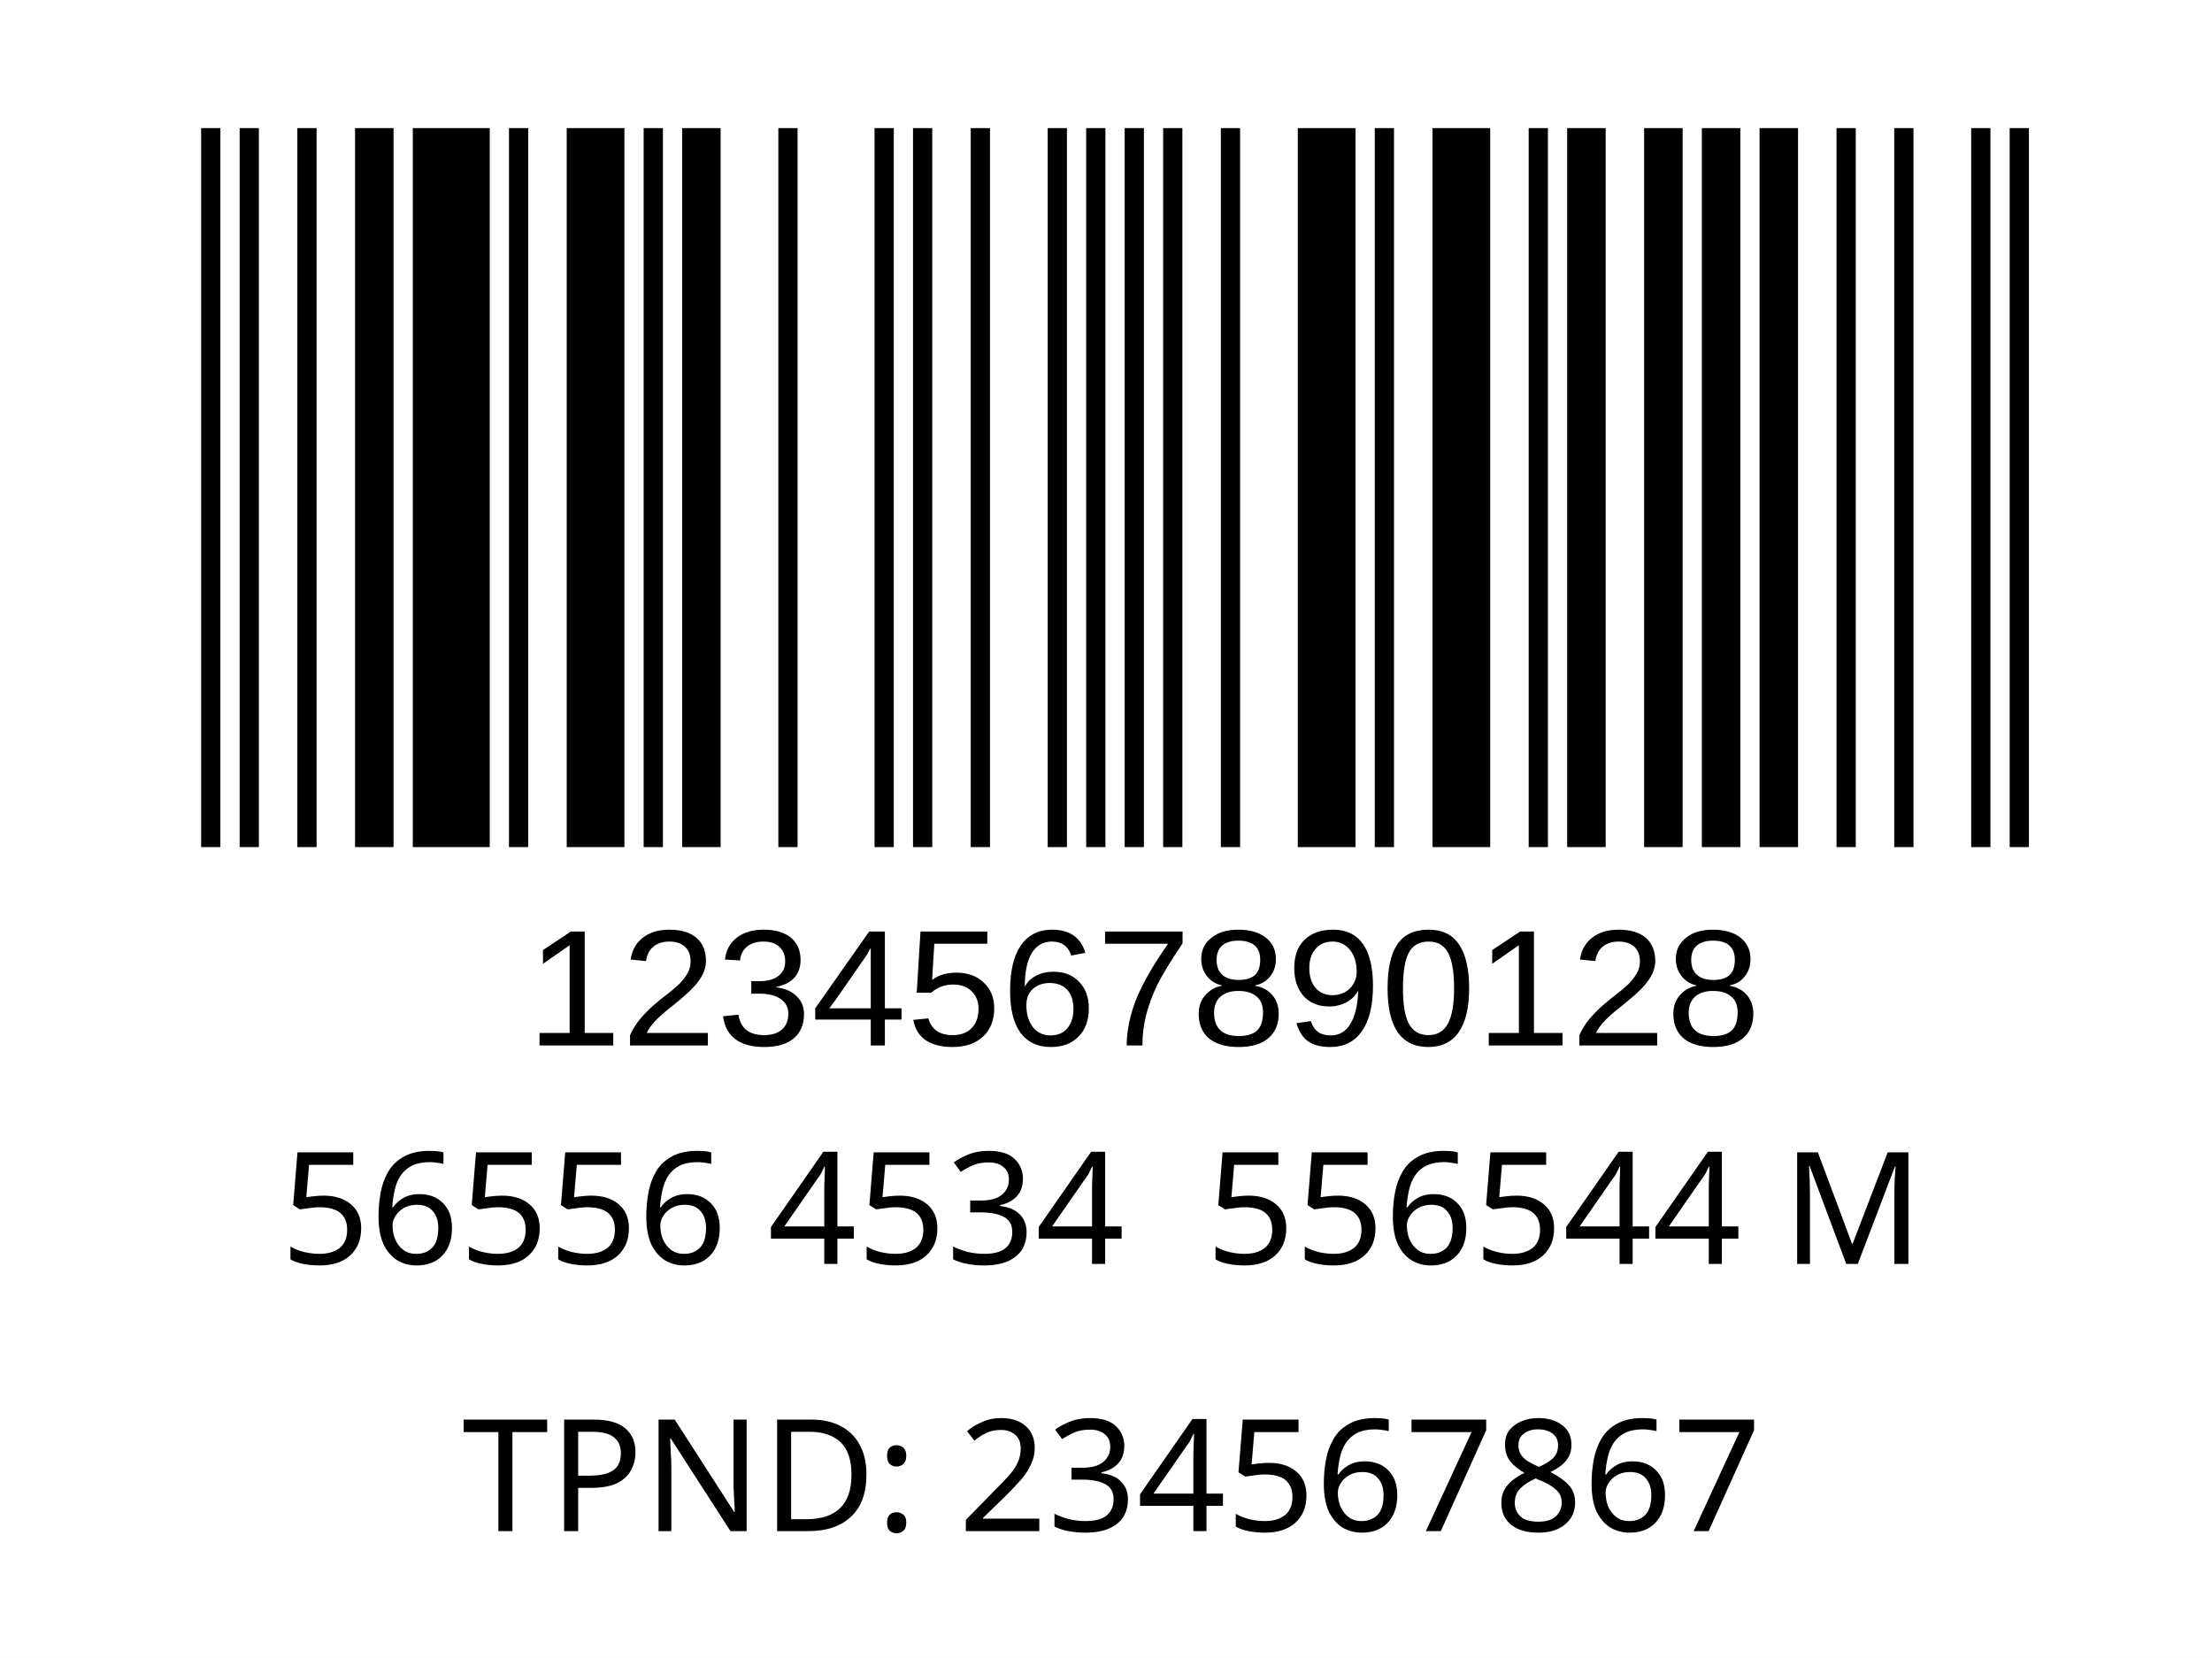
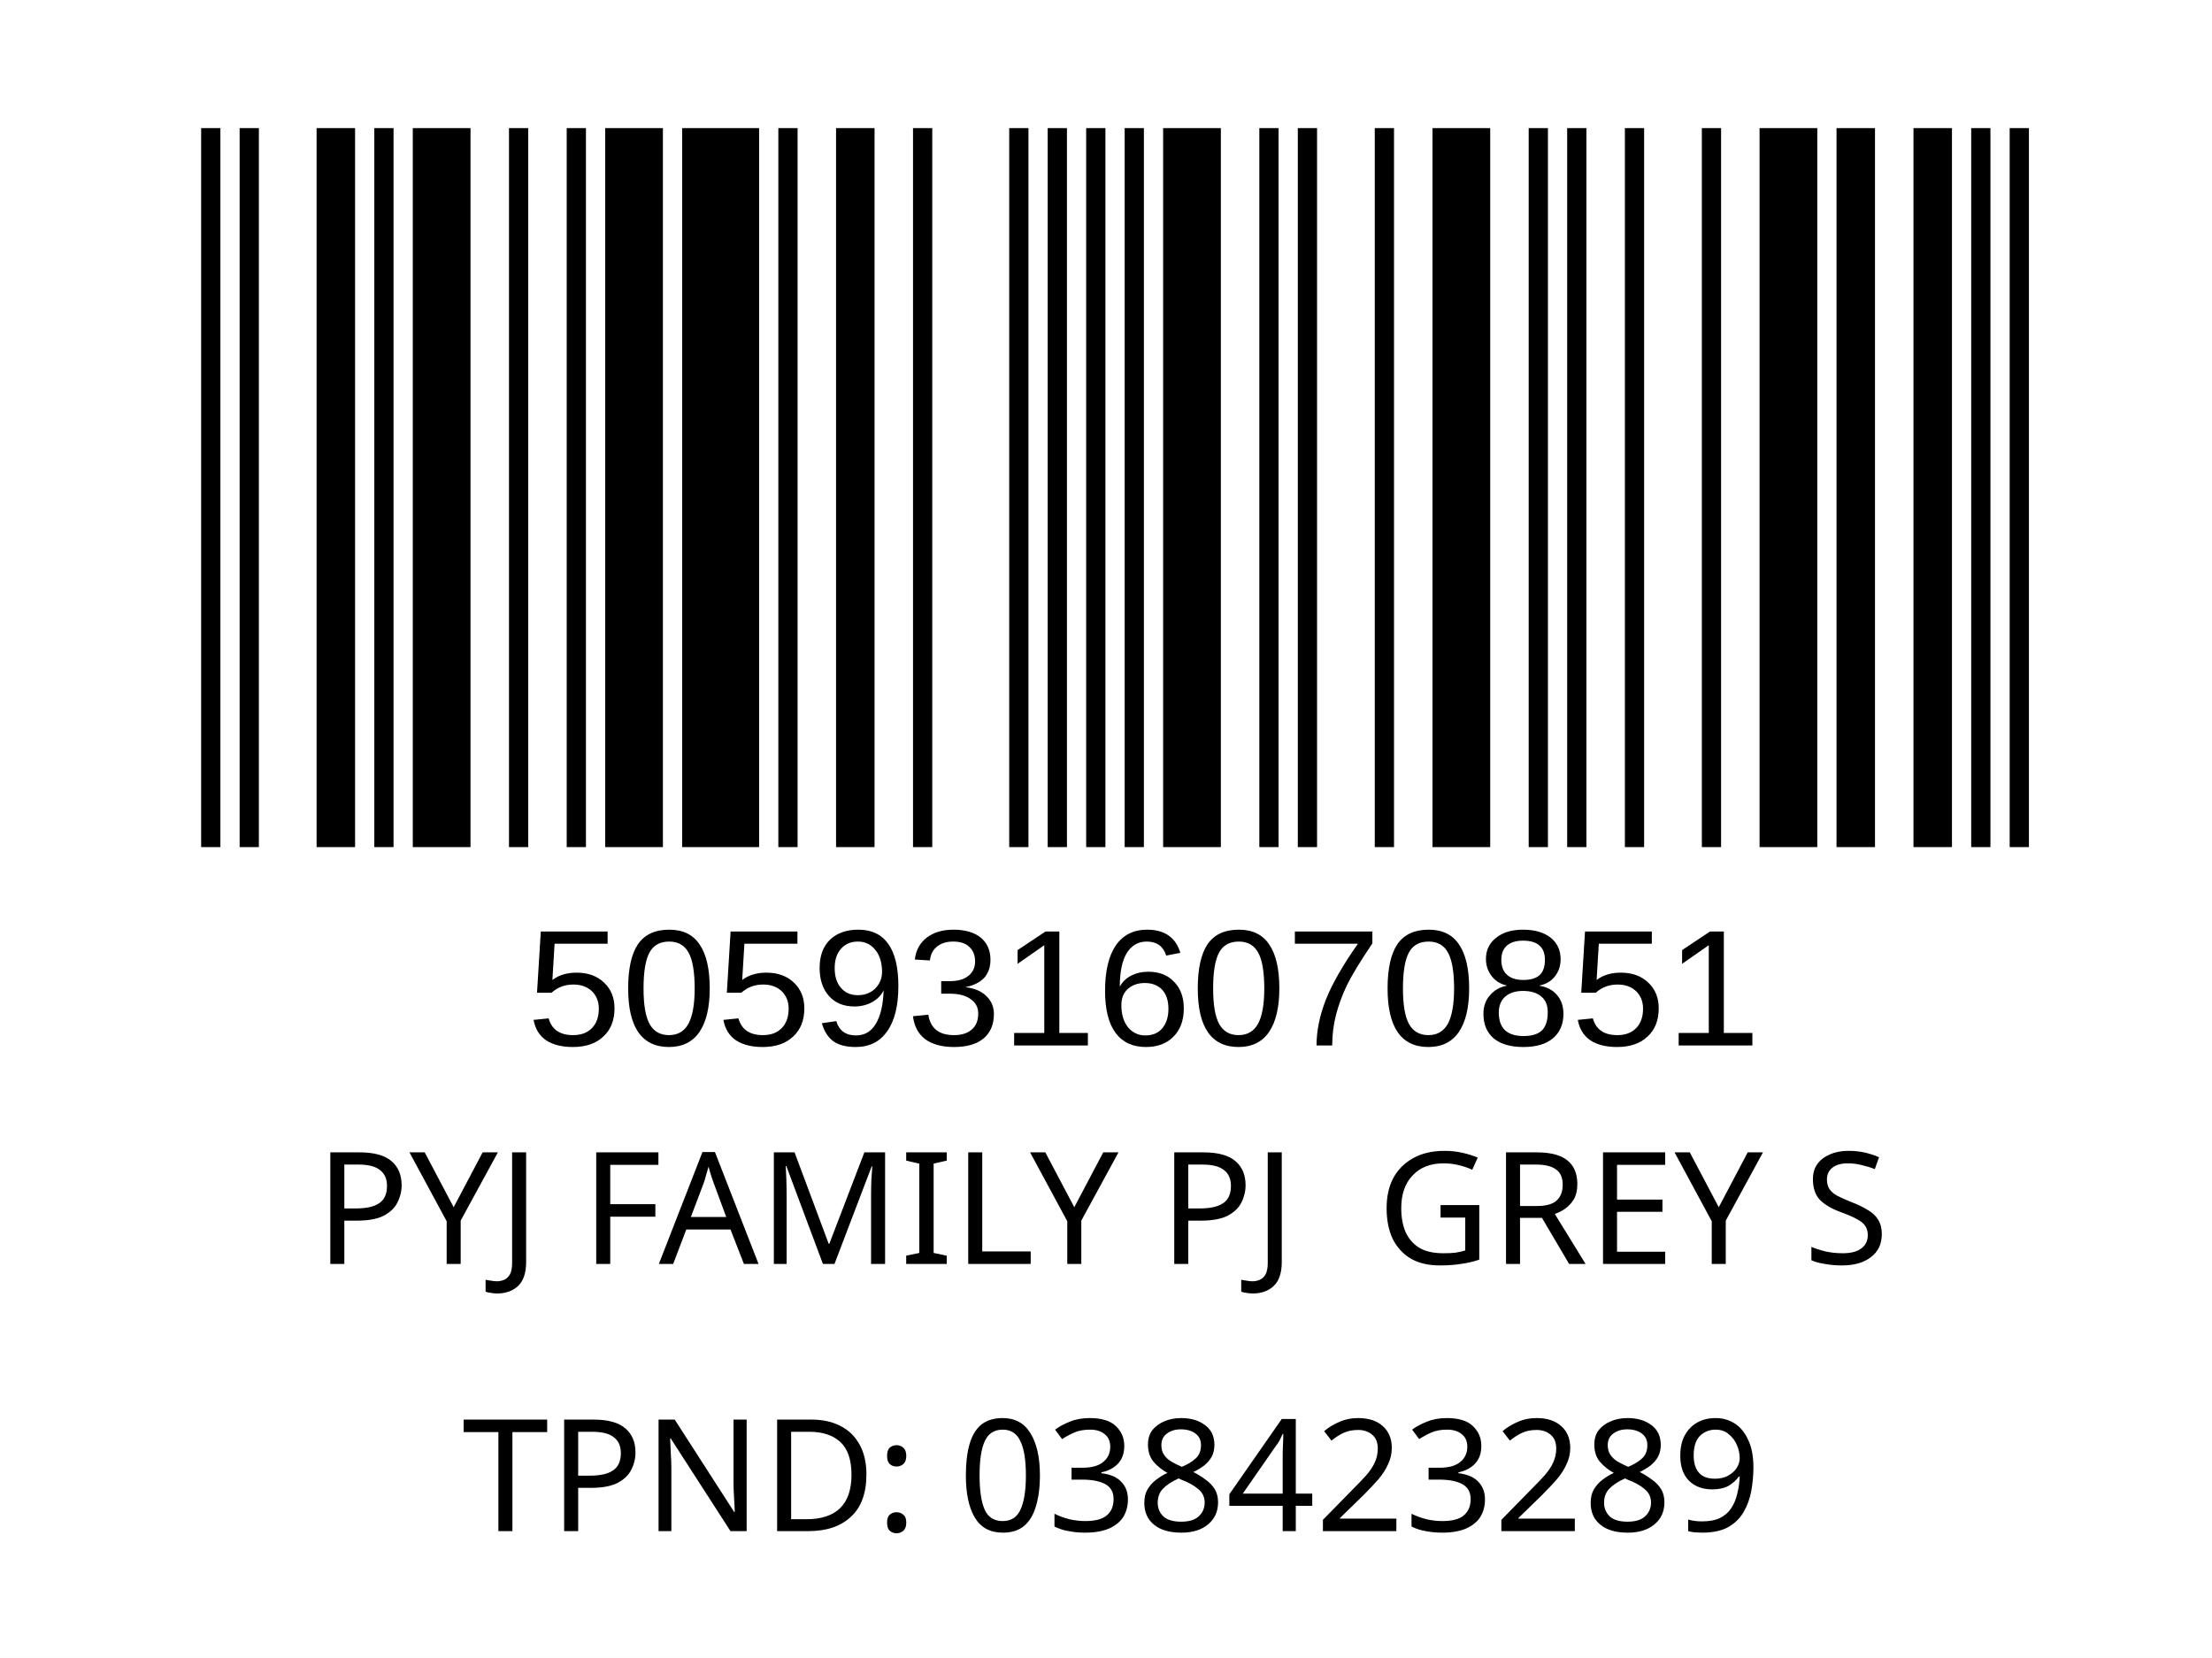
<svg xmlns="http://www.w3.org/2000/svg" version="1.1" id="Layer_1" x="0px" y="0px" viewBox="0 0 113.4 85" style="enable-background:new 0 0 113.4 85;" xml:space="preserve">
  <rect style="fill:#FFFFFF;" width="113.4" height="85" />
  <rect x="-241.6" y="-301.7" style="fill:none;" width="595.3" height="841.9" />
  <rect x="-242.3" y="-341.7" style="fill:none;" width="595.3" height="841.9" />
-   <text text-anchor="middle" transform="matrix(1, 0, 0, 1, 56.5, 64.8)" style="font-family:'FranklinGothicBT-RomanCondensed', FrankGoth Cn BT; font-size:8px;" id="description">56556 4534  556544 M</text>
+   <text text-anchor="middle" transform="matrix(1, 0, 0, 1, 56.5, 64.8)" style="font-family:'FranklinGothicBT-RomanCondensed', FrankGoth Cn BT; font-size:8px;" id="description">PYJ FAMILY PJ  GREY S</text>
  <text text-anchor="middle" transform="matrix(1 0 0 1 56.5 71.3)" style="font-family:'FranklinGothicBT-RomanCondensed', FrankGoth Cn BT; font-size:8px;" id="description1" />
-   <text transform="matrix(1.0294 0 0 1 27 53.6014)" style="font-family:Myriad, Myriad Roman, Arial, sans-serif; font-size:8.5px;" id="barcode_number">1234567890128</text>
-   <text text-anchor="middle" transform="matrix(1 0 0 1 57 78.5)" style="font-family:'FranklinGothicBT-RomanCondensed', FrankGoth Cn BT; font-size:8px;" id="tpnd">TPND: 234567867</text>
+   <text transform="matrix(1.0294 0 0 1 27 53.6014)" style="font-family:Myriad, Myriad Roman, Arial, sans-serif; font-size:8.5px;" id="barcode_number">5059316070851</text>
+   <text text-anchor="middle" transform="matrix(1 0 0 1 57 78.5)" style="font-family:'FranklinGothicBT-RomanCondensed', FrankGoth Cn BT; font-size:8px;" id="tpnd">TPND: 038423289</text>
  <g width="391" height="178" transform="matrix(0.2356 0 0 0.207 7.8 -3.4654)" id="barcode">
-     <svg id="ean-13" width="419.075px" height="275.02px" x="0px" y="0px" viewBox="0 0 393 187" version="1.1" style="transform: translate(0px);" font-size="50px" font-family="frankgothcnbt">
+     <svg id="ean-13" width="419.075px" height="275.02px" x="0px" y="0px" viewBox="0 0 393 187" version="1.1" font-size="50px" font-family="frankgothcnbt" style="transform: translate(0px, 0px);">
      <rect x="0" y="0" width="393" height="187" style="fill:#ffffff;" />
      <g transform="translate(10, 10)" style="fill:#000000;">
        <rect x="0" y="0" width="3.926" height="167" />
        <rect x="7.852" y="0" width="3.926" height="167" />
-         <rect x="19.63" y="0" width="3.926" height="167" />
-         <rect x="31.408" y="0" width="7.852" height="167" />
-         <rect x="43.186" y="0" width="15.704" height="167" />
+         <rect x="23.556" y="0" width="7.852" height="167" />
+         <rect x="35.334" y="0" width="3.926" height="167" />
+         <rect x="43.186" y="0" width="11.778" height="167" />
        <rect x="62.816" y="0" width="3.926" height="167" />
-         <rect x="74.594" y="0" width="11.778" height="167" />
-         <rect x="90.298" y="0" width="3.926" height="167" />
-         <rect x="98.15" y="0" width="7.852" height="167" />
+         <rect x="74.594" y="0" width="3.926" height="167" />
+         <rect x="82.446" y="0" width="11.778" height="167" />
+         <rect x="98.15" y="0" width="15.704" height="167" />
        <rect x="117.78" y="0" width="3.926" height="167" />
-         <rect x="137.41" y="0" width="3.926" height="167" />
+         <rect x="129.558" y="0" width="7.852" height="167" />
        <rect x="145.262" y="0" width="3.926" height="167" />
-         <rect x="157.04" y="0" width="3.926" height="167" />
+         <rect x="164.892" y="0" width="3.926" height="167" />
        <rect x="172.744" y="0" width="3.926" height="167" />
        <rect x="180.596" y="0" width="3.926" height="167" />
        <rect x="188.448" y="0" width="3.926" height="167" />
-         <rect x="196.3" y="0" width="3.926" height="167" />
-         <rect x="208.078" y="0" width="3.926" height="167" />
-         <rect x="223.782" y="0" width="11.778" height="167" />
+         <rect x="196.3" y="0" width="11.778" height="167" />
+         <rect x="215.93" y="0" width="3.926" height="167" />
+         <rect x="223.782" y="0" width="3.926" height="167" />
        <rect x="239.486" y="0" width="3.926" height="167" />
        <rect x="251.264" y="0" width="11.778" height="167" />
        <rect x="270.894" y="0" width="3.926" height="167" />
-         <rect x="278.746" y="0" width="7.852" height="167" />
-         <rect x="294.45" y="0" width="7.852" height="167" />
-         <rect x="306.228" y="0" width="7.852" height="167" />
-         <rect x="318.006" y="0" width="7.852" height="167" />
-         <rect x="333.71" y="0" width="3.926" height="167" />
-         <rect x="345.488" y="0" width="3.926" height="167" />
+         <rect x="278.746" y="0" width="3.926" height="167" />
+         <rect x="290.524" y="0" width="3.926" height="167" />
+         <rect x="306.228" y="0" width="3.926" height="167" />
+         <rect x="318.006" y="0" width="11.778" height="167" />
+         <rect x="333.71" y="0" width="7.852" height="167" />
+         <rect x="349.414" y="0" width="7.852" height="167" />
        <rect x="361.192" y="0" width="3.926" height="167" />
        <rect x="369.044" y="0" width="3.926" height="167" />
      </g>
    </svg>
  </g>
  <text transform="matrix(1 0 0 1 20.6108 56.606)" style="font-family:'FranklinGothicBT-RomanCondensed', FrankGoth Cn BT; font-size:45px;opacity: 0.1;" id="watermark" />
</svg>
